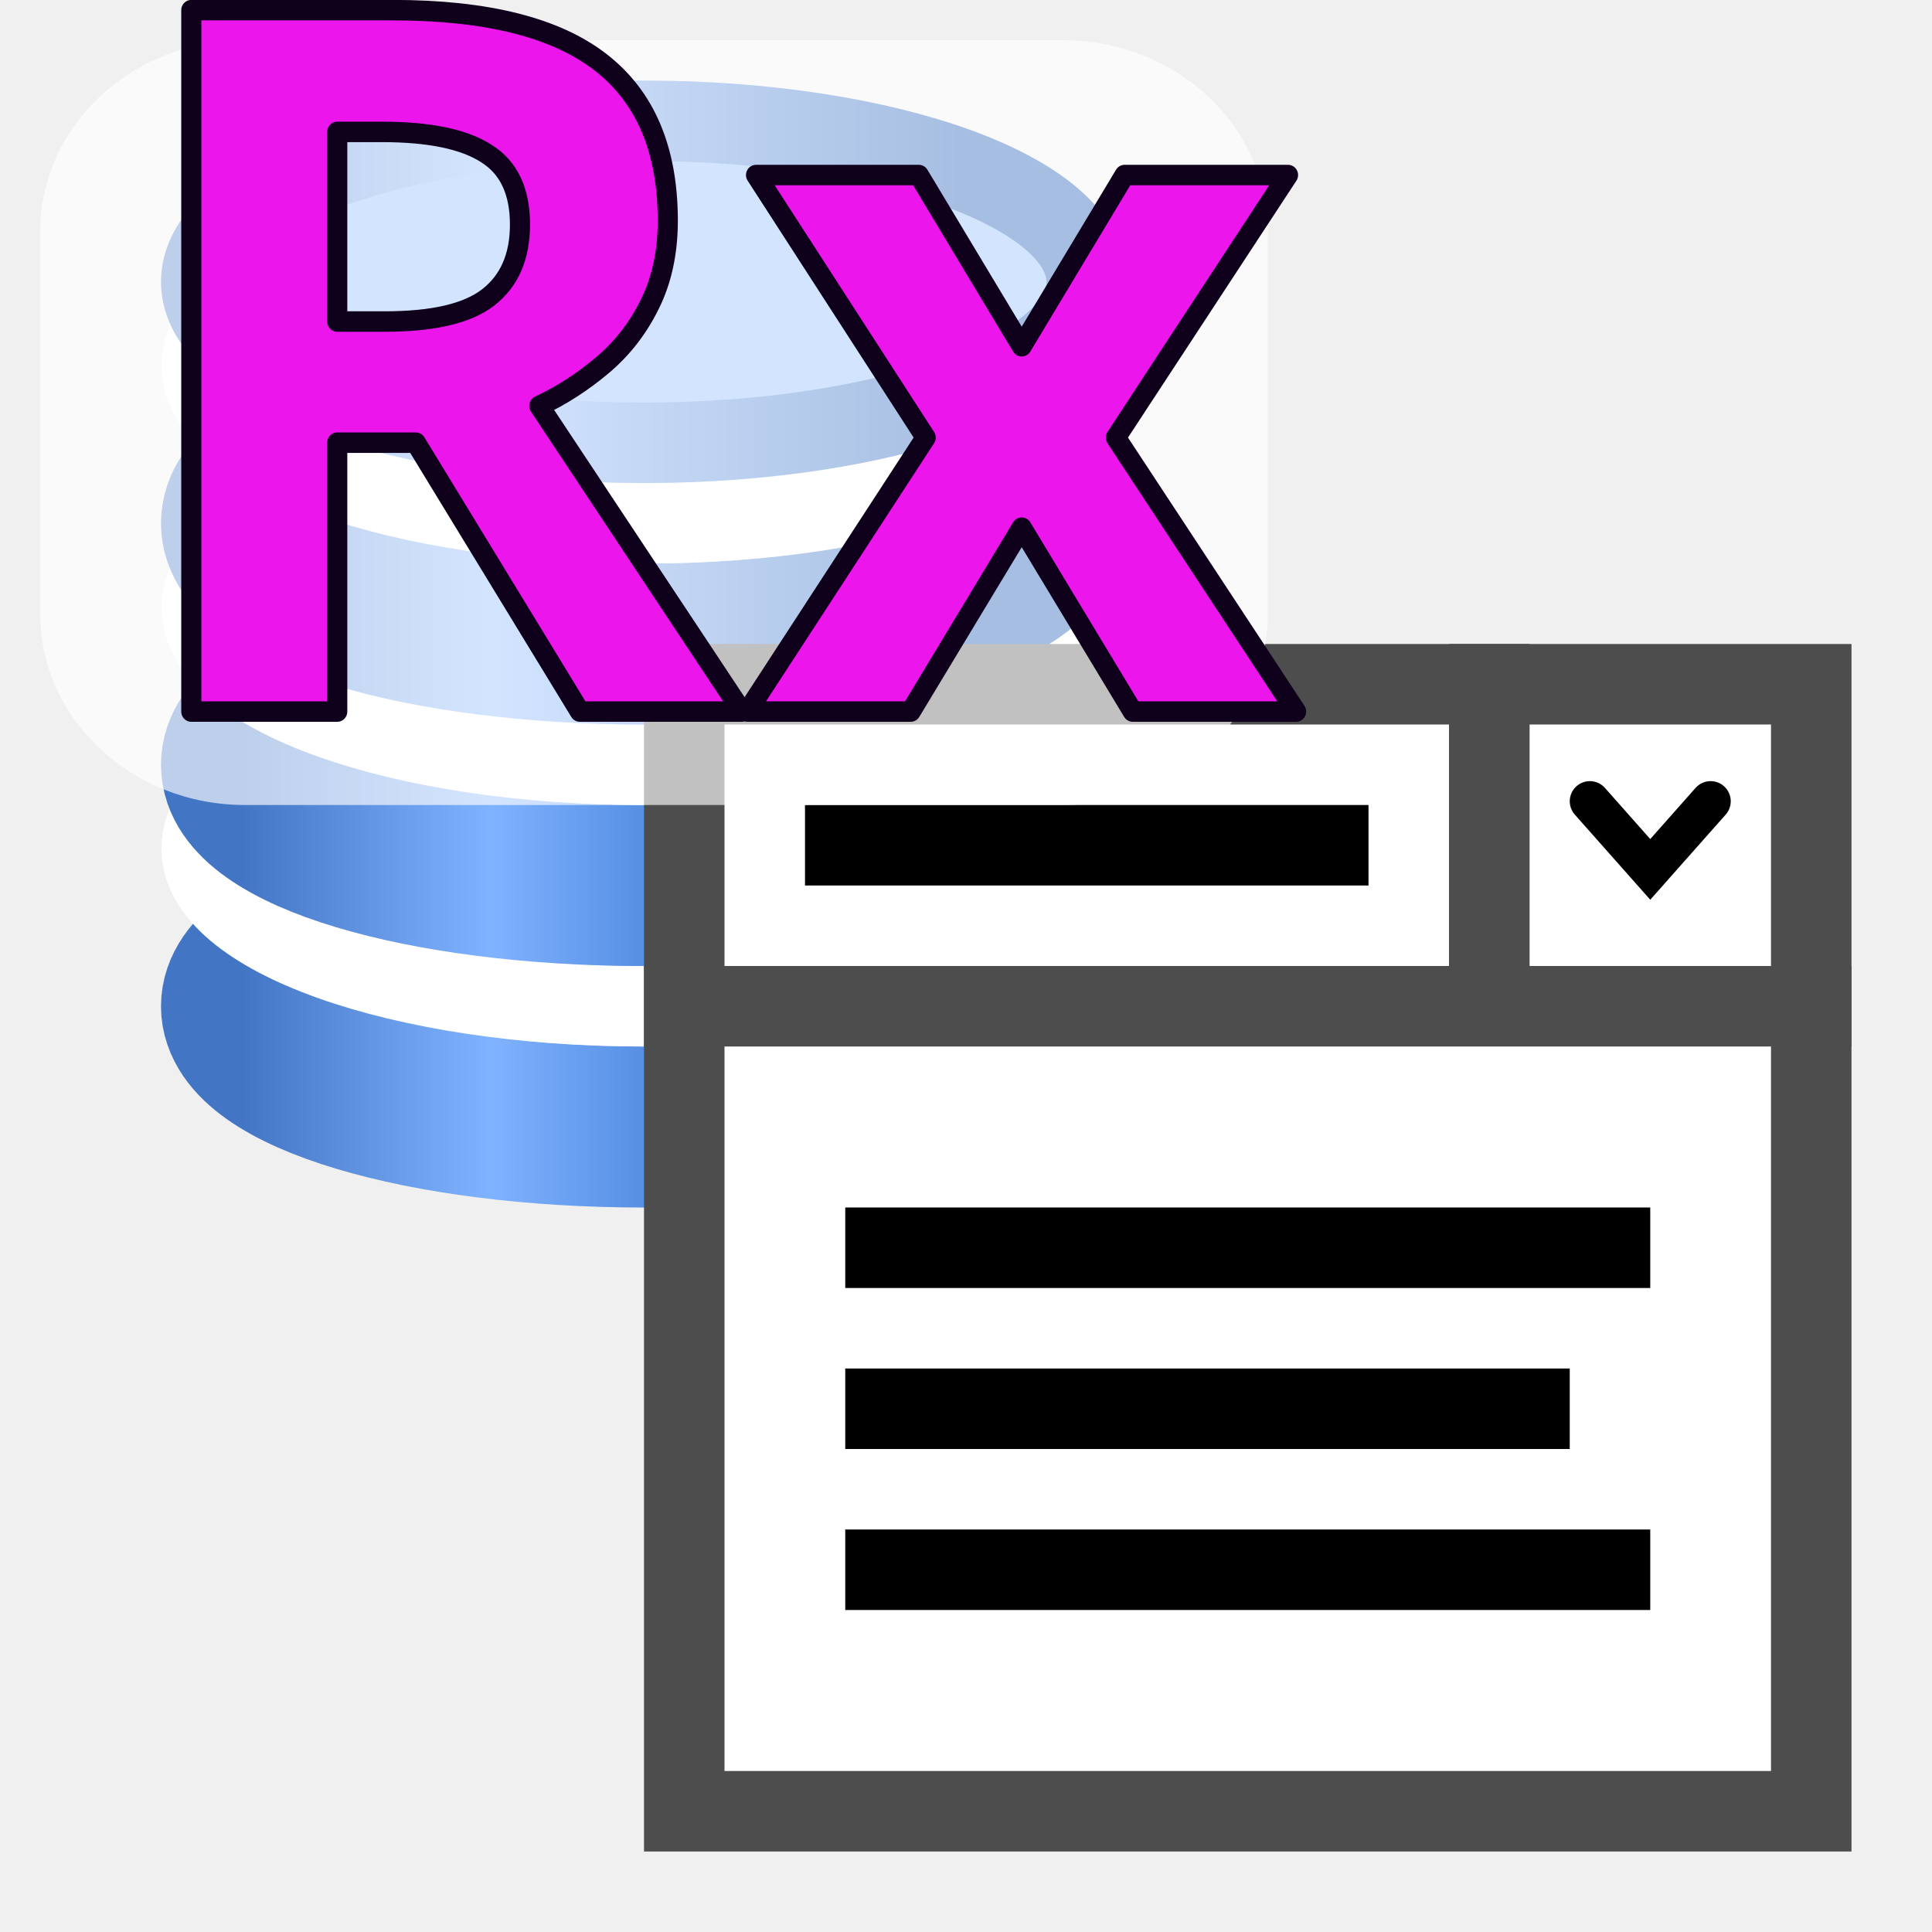
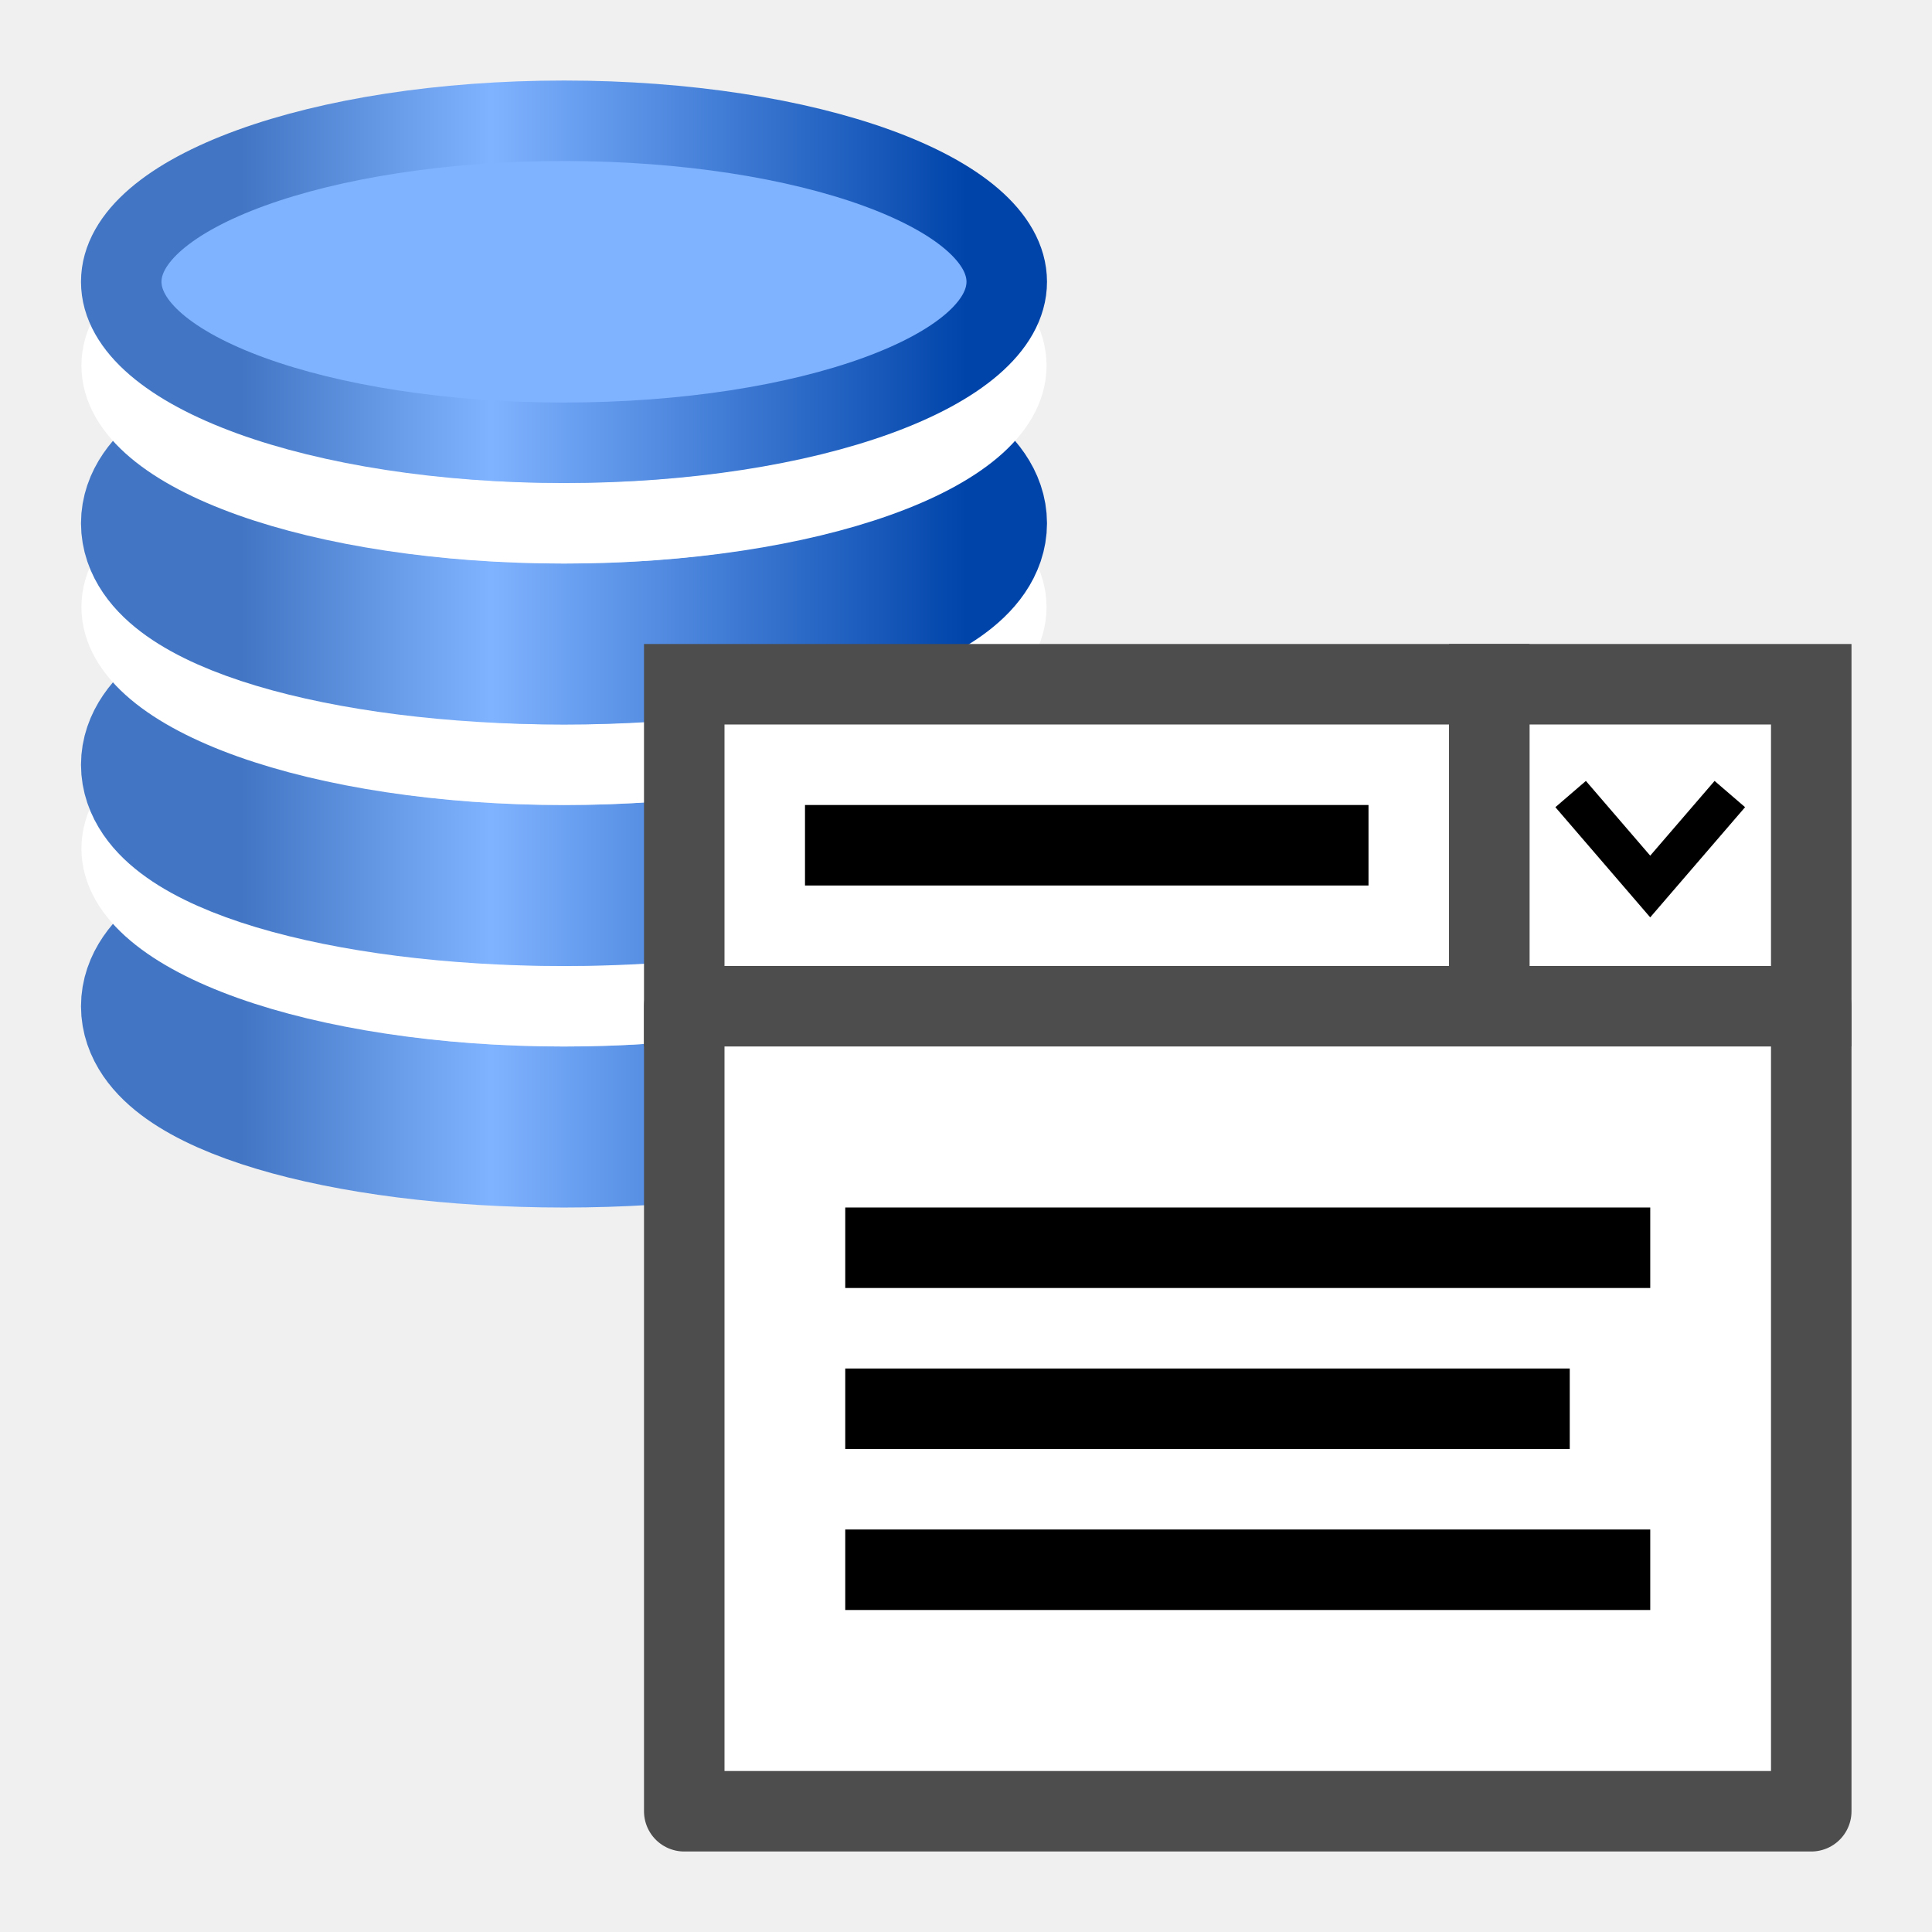
<svg xmlns="http://www.w3.org/2000/svg" xmlns:ns1="http://www.openswatchbook.org/uri/2009/osb" xmlns:xlink="http://www.w3.org/1999/xlink" width="48" height="48" viewBox="0 0 48 48" id="svg4225" version="1.1">
  <defs id="defs4227">
    <linearGradient ns1:paint="solid" id="linearGradient826">
      <stop id="stop824" offset="0" style="stop-color:#e6e6e6;stop-opacity:1;" />
    </linearGradient>
-     <linearGradient gradientUnits="userSpaceOnUse" y2="1035.362" x2="12" y1="1035.362" x1="3" id="linearGradient908" xlink:href="#linearGradient914" gradientTransform="matrix(2,0,0,2,-36.91964,-1051.532)" />
+     <linearGradient gradientUnits="userSpaceOnUse" y2="1035.362" x2="12" y1="1035.362" x1="3" id="linearGradient908" xlink:href="#linearGradient914" gradientTransform="matrix(2,0,0,2,-34.93229,-1051.532)" />
    <linearGradient id="linearGradient914">
      <stop style="stop-color:#4276c4;stop-opacity:1;" offset="0" id="stop910" />
      <stop id="stop916" offset="0.344" style="stop-color:#80b3ff;stop-opacity:1" />
      <stop style="stop-color:#0044aa;stop-opacity:1" offset="1" id="stop912" />
    </linearGradient>
-     <linearGradient y2="1035.362" x2="12" y1="1035.362" x1="3" gradientTransform="matrix(2,0,0,2,-36.91964,-1063.532)" gradientUnits="userSpaceOnUse" id="linearGradient936" xlink:href="#linearGradient914" />
-     <linearGradient gradientTransform="matrix(2,0,0,2,-36.91964,-1057.532)" y2="1035.362" x2="12" y1="1035.362" x1="3" gradientUnits="userSpaceOnUse" id="linearGradient932" xlink:href="#linearGradient914" />
-     <linearGradient xlink:href="#linearGradient914" id="linearGradient876" gradientUnits="userSpaceOnUse" gradientTransform="matrix(2,0,0,2,-36.91964,-1051.532)" x1="3" y1="1035.362" x2="12" y2="1035.362" />
+     <linearGradient y2="1035.362" x2="12" y1="1035.362" x1="3" gradientTransform="matrix(2,0,0,2,-34.93229,-1063.532)" gradientUnits="userSpaceOnUse" id="linearGradient936" xlink:href="#linearGradient914" />
+     <linearGradient gradientTransform="matrix(2,0,0,2,-34.93229,-1057.532)" y2="1035.362" x2="12" y1="1035.362" x1="3" gradientUnits="userSpaceOnUse" id="linearGradient932" xlink:href="#linearGradient914" />
+     <linearGradient xlink:href="#linearGradient914" id="linearGradient876" gradientUnits="userSpaceOnUse" gradientTransform="matrix(2,0,0,2,-34.93229,-1051.532)" x1="3" y1="1035.362" x2="12" y2="1035.362" />
+     <pattern y="0" x="0" height="6" width="6" patternUnits="userSpaceOnUse" id="EMFhbasepattern" />
  </defs>
-   <g id="layer10">
-     <g id="g105">
-       <rect y="0" x="0" height="48" width="48" id="rect807" style="fill:none;fill-rule:evenodd" />
-       <g transform="translate(36.91964,-1005.192)" id="g899" style="">
-         <ellipse style="opacity:1;fill:#bdd1ec;fill-opacity:1;fill-rule:evenodd;stroke:url(#linearGradient876);stroke-width:4;stroke-linecap:round;stroke-linejoin:round;stroke-miterlimit:4;stroke-dasharray:none;stroke-dashoffset:0;stroke-opacity:1;paint-order:normal" id="ellipse880" cx="-20.92" cy="1030.193" rx="10" ry="3" />
-         <ellipse style="opacity:1;fill:#bdd1ec;fill-opacity:1;fill-rule:evenodd;stroke:#ffffff;stroke-width:2;stroke-linecap:round;stroke-linejoin:round;stroke-miterlimit:4;stroke-dasharray:none;stroke-dashoffset:0;stroke-opacity:1;paint-order:normal" id="ellipse878" cx="-20.92" cy="1026.275" rx="10.989" ry="3.917" />
-         <ellipse ry="3" rx="10" cy="1024.193" cx="-20.92" id="ellipse930" style="opacity:1;fill:#bdd1ec;fill-opacity:1;fill-rule:evenodd;stroke:url(#linearGradient932);stroke-width:4;stroke-linecap:round;stroke-linejoin:round;stroke-miterlimit:4;stroke-dasharray:none;stroke-dashoffset:0;stroke-opacity:1;paint-order:normal" />
-         <ellipse ry="3.917" rx="10.989" cy="1020.276" cx="-20.92" id="ellipse874" style="opacity:1;fill:#bdd1ec;fill-opacity:1;fill-rule:evenodd;stroke:#ffffff;stroke-width:2;stroke-linecap:round;stroke-linejoin:round;stroke-miterlimit:4;stroke-dasharray:none;stroke-dashoffset:0;stroke-opacity:1;paint-order:normal" />
-         <ellipse style="opacity:1;fill:#bdd1ec;fill-opacity:1;fill-rule:evenodd;stroke:url(#linearGradient936);stroke-width:4;stroke-linecap:round;stroke-linejoin:round;stroke-miterlimit:4;stroke-dasharray:none;stroke-dashoffset:0;stroke-opacity:1;paint-order:normal" id="ellipse934" cx="-20.92" cy="1018.193" rx="10" ry="3" />
-         <ellipse style="opacity:1;fill:#bdd1ec;fill-opacity:1;fill-rule:evenodd;stroke:#ffffff;stroke-width:2;stroke-linecap:round;stroke-linejoin:round;stroke-miterlimit:4;stroke-dasharray:none;stroke-dashoffset:0;stroke-opacity:1;paint-order:normal" id="ellipse858" cx="-20.92" cy="1014.276" rx="10.989" ry="3.917" />
-         <ellipse ry="4" rx="11" cy="1012.193" cx="-20.92" id="ellipse868" style="opacity:1;fill:#80b3ff;fill-opacity:1;fill-rule:evenodd;stroke:url(#linearGradient908);stroke-width:2;stroke-linecap:round;stroke-linejoin:round;stroke-miterlimit:4;stroke-dasharray:none;stroke-dashoffset:0;stroke-opacity:1;paint-order:normal" />
-       </g>
-       <g transform="translate(-99.83269,-1028.634)" id="text846" style="font-style:normal;font-weight:normal;font-size:10.667px;line-height:25px;font-family:sans-serif;letter-spacing:0px;word-spacing:0px;fill:#000000;fill-opacity:1;stroke:none;stroke-width:1px;stroke-linecap:butt;stroke-linejoin:miter;stroke-opacity:1" aria-label="7" />
-       <g transform="translate(-125.8512,-1033.339)" id="text846-8" style="font-style:normal;font-weight:normal;font-size:10.667px;line-height:25px;font-family:sans-serif;letter-spacing:0px;word-spacing:0px;fill:#000000;fill-opacity:1;stroke:none;stroke-width:1px;stroke-linecap:butt;stroke-linejoin:miter;stroke-opacity:1" aria-label="7" />
-       <g transform="translate(-143.2083,-1025.87)" id="text846-2" style="font-style:normal;font-weight:normal;font-size:10.667px;line-height:25px;font-family:sans-serif;letter-spacing:0px;word-spacing:0px;fill:#000000;fill-opacity:1;stroke:none;stroke-width:1px;stroke-linecap:butt;stroke-linejoin:miter;stroke-opacity:1" aria-label="7" />
-       <g transform="translate(-169.2268,-1030.575)" id="text846-8-8" style="font-style:normal;font-weight:normal;font-size:10.667px;line-height:25px;font-family:sans-serif;letter-spacing:0px;word-spacing:0px;fill:#000000;fill-opacity:1;stroke:none;stroke-width:1px;stroke-linecap:butt;stroke-linejoin:miter;stroke-opacity:1" aria-label="7" />
-       <g id="g932" transform="translate(0,-1004.362)" style="">
-         <rect y="1021.362" x="37" height="8" width="8" id="rect891" style="opacity:1;fill:#ffffff;fill-opacity:1;stroke:#4d4d4d;stroke-width:2;stroke-miterlimit:4;stroke-dasharray:none;stroke-dashoffset:0;stroke-opacity:1;paint-order:normal" />
-         <rect style="opacity:1;fill:#ffffff;fill-opacity:1;stroke:#4d4d4d;stroke-width:2;stroke-miterlimit:4;stroke-dasharray:none;stroke-dashoffset:0;stroke-opacity:1;paint-order:normal" id="rect893" width="20" height="8" x="17" y="1021.362" />
-         <rect y="1029.362" x="17" height="20" width="28" id="rect895" style="opacity:1;fill:#ffffff;fill-opacity:1;stroke:#4d4d4d;stroke-width:2;stroke-miterlimit:4;stroke-dasharray:none;stroke-dashoffset:0;stroke-opacity:1;paint-order:normal" />
-         <path id="path897" d="M 21,1043.362 H 41" style="fill:none;fill-rule:evenodd;stroke:#000000;stroke-width:2px;stroke-linecap:butt;stroke-linejoin:miter;stroke-opacity:1" />
-         <path id="path899" d="M 21,1039.362 H 39" style="fill:none;fill-rule:evenodd;stroke:#000000;stroke-width:2px;stroke-linecap:butt;stroke-linejoin:miter;stroke-opacity:1" />
-         <path id="path901" d="M 21,1035.362 H 41" style="fill:none;fill-rule:evenodd;stroke:#000000;stroke-width:2px;stroke-linecap:butt;stroke-linejoin:miter;stroke-opacity:1" />
-         <path style="fill:none;fill-rule:evenodd;stroke:#000000;stroke-width:2px;stroke-linecap:butt;stroke-linejoin:miter;stroke-opacity:1" d="m 20,1025.362 h 14" id="path903" />
-         <path style="fill:none;fill-rule:evenodd;stroke:#000000;stroke-width:1px;stroke-linecap:round;stroke-linejoin:miter;stroke-opacity:1" d="m 39.5,1024.269 1.5,1.693 1.5,-1.693" id="path920" />
-       </g>
-       <rect style="display:inline;opacity:0.65;fill:#ffffff;fill-opacity:1;stroke-width:0.983;image-rendering:auto" id="use4930" width="30.5" height="19" x="1" y="1" rx="5.083" ry="4.75" />
-       <text transform="scale(0.9916672,1.008403)" id="text3848" y="17.529" x="2.621" style="font-style:normal;font-variant:normal;font-weight:normal;font-stretch:normal;font-size:40.347px;line-height:1.25;font-family:Calibri;-inkscape-font-specification:Calibri;letter-spacing:0px;word-spacing:0px;display:inline;opacity:1;fill:#ec15ec;fill-opacity:1;stroke:#0f001b;stroke-width:0.504;stroke-miterlimit:4;stroke-dasharray:none;stroke-opacity:1" xml:space="preserve">
-         <tspan style="font-style:normal;font-variant:normal;font-weight:bold;font-stretch:normal;font-size:24.208px;line-height:50.434px;font-family:Calibri;-inkscape-font-specification:'Calibri Bold';opacity:0;fill:#ec15ec;fill-opacity:1;stroke:#0f001b;stroke-width:0.504;stroke-linecap:round;stroke-linejoin:round;stroke-miterlimit:4;stroke-dasharray:none;stroke-opacity:1;paint-order:fill markers stroke" y="17.529" x="2.621" id="tspan3846">Rx</tspan>
-       </text>
+   <g id="layer6">
+     <rect style="fill:none;fill-rule:evenodd;stroke-width:2.596" id="rect208" width="48" height="48" x="0" y="-3.6773969e-015" />
+   </g>
+   <g id="layer1" transform="translate(0,-1004.362)" style="display:inline">
+     <g id="g899" transform="translate(34.93229,-0.8303048)">
+       <ellipse ry="3" rx="10" cy="1030.193" cx="-20.92" id="ellipse880" style="opacity:1;fill:#bdd1ec;fill-opacity:1;fill-rule:evenodd;stroke:url(#linearGradient876);stroke-width:4;stroke-linecap:round;stroke-linejoin:round;stroke-miterlimit:4;stroke-dasharray:none;stroke-dashoffset:0;stroke-opacity:1;paint-order:normal" />
+       <ellipse ry="3.917" rx="10.989" cy="1026.275" cx="-20.92" id="ellipse878" style="opacity:1;fill:#bdd1ec;fill-opacity:1;fill-rule:evenodd;stroke:#ffffff;stroke-width:2;stroke-linecap:round;stroke-linejoin:round;stroke-miterlimit:4;stroke-dasharray:none;stroke-dashoffset:0;stroke-opacity:1;paint-order:normal" />
+       <ellipse style="opacity:1;fill:#bdd1ec;fill-opacity:1;fill-rule:evenodd;stroke:url(#linearGradient932);stroke-width:4;stroke-linecap:round;stroke-linejoin:round;stroke-miterlimit:4;stroke-dasharray:none;stroke-dashoffset:0;stroke-opacity:1;paint-order:normal" id="ellipse930" cx="-20.92" cy="1024.193" rx="10" ry="3" />
+       <ellipse style="opacity:1;fill:#bdd1ec;fill-opacity:1;fill-rule:evenodd;stroke:#ffffff;stroke-width:2;stroke-linecap:round;stroke-linejoin:round;stroke-miterlimit:4;stroke-dasharray:none;stroke-dashoffset:0;stroke-opacity:1;paint-order:normal" id="ellipse874" cx="-20.92" cy="1020.276" rx="10.989" ry="3.917" />
+       <ellipse ry="3" rx="10" cy="1018.193" cx="-20.92" id="ellipse934" style="opacity:1;fill:#bdd1ec;fill-opacity:1;fill-rule:evenodd;stroke:url(#linearGradient936);stroke-width:4;stroke-linecap:round;stroke-linejoin:round;stroke-miterlimit:4;stroke-dasharray:none;stroke-dashoffset:0;stroke-opacity:1;paint-order:normal" />
+       <ellipse ry="3.917" rx="10.989" cy="1014.276" cx="-20.92" id="ellipse858" style="opacity:1;fill:#bdd1ec;fill-opacity:1;fill-rule:evenodd;stroke:#ffffff;stroke-width:2;stroke-linecap:round;stroke-linejoin:round;stroke-miterlimit:4;stroke-dasharray:none;stroke-dashoffset:0;stroke-opacity:1;paint-order:normal" />
+       <ellipse style="opacity:1;fill:#80b3ff;fill-opacity:1;fill-rule:evenodd;stroke:url(#linearGradient908);stroke-width:2;stroke-linecap:round;stroke-linejoin:round;stroke-miterlimit:4;stroke-dasharray:none;stroke-dashoffset:0;stroke-opacity:1;paint-order:normal" id="ellipse868" cx="-20.92" cy="1012.193" rx="11" ry="4" />
    </g>
+     <g aria-label="7" style="font-style:normal;font-weight:normal;font-size:10.667px;line-height:25px;font-family:sans-serif;letter-spacing:0px;word-spacing:0px;fill:#000000;fill-opacity:1;stroke:none;stroke-width:1px;stroke-linecap:butt;stroke-linejoin:miter;stroke-opacity:1" id="text846" transform="translate(-99.83269,-24.2718)" />
+     <g aria-label="7" style="font-style:normal;font-weight:normal;font-size:10.667px;line-height:25px;font-family:sans-serif;letter-spacing:0px;word-spacing:0px;fill:#000000;fill-opacity:1;stroke:none;stroke-width:1px;stroke-linecap:butt;stroke-linejoin:miter;stroke-opacity:1" id="text846-8" transform="translate(-125.8512,-28.97721)" />
+     <g aria-label="7" style="font-style:normal;font-weight:normal;font-size:10.667px;line-height:25px;font-family:sans-serif;letter-spacing:0px;word-spacing:0px;fill:#000000;fill-opacity:1;stroke:none;stroke-width:1px;stroke-linecap:butt;stroke-linejoin:miter;stroke-opacity:1" id="text846-2" transform="translate(-143.2083,-21.5079)" />
+     <g aria-label="7" style="font-style:normal;font-weight:normal;font-size:10.667px;line-height:25px;font-family:sans-serif;letter-spacing:0px;word-spacing:0px;fill:#000000;fill-opacity:1;stroke:none;stroke-width:1px;stroke-linecap:butt;stroke-linejoin:miter;stroke-opacity:1" id="text846-8-8" transform="translate(-169.2268,-26.21331)" />
+     <g aria-label="7" style="font-style:normal;font-weight:normal;font-size:10.667px;line-height:25px;font-family:sans-serif;letter-spacing:0px;word-spacing:0px;fill:#000000;fill-opacity:1;stroke:none;stroke-width:1px;stroke-linecap:butt;stroke-linejoin:miter;stroke-opacity:1" id="text846-6" transform="translate(-116.4637,-20.98239)" />
+     <g aria-label="7" style="font-style:normal;font-weight:normal;font-size:10.667px;line-height:25px;font-family:sans-serif;letter-spacing:0px;word-spacing:0px;fill:#000000;fill-opacity:1;stroke:none;stroke-width:1px;stroke-linecap:butt;stroke-linejoin:miter;stroke-opacity:1" id="text846-8-1" transform="translate(-142.4822,-25.6878)" />
+     <g aria-label="7" style="font-style:normal;font-weight:normal;font-size:10.667px;line-height:25px;font-family:sans-serif;letter-spacing:0px;word-spacing:0px;fill:#000000;fill-opacity:1;stroke:none;stroke-width:1px;stroke-linecap:butt;stroke-linejoin:miter;stroke-opacity:1" id="text846-4" transform="translate(-135.1889,-30.62586)" />
+     <g aria-label="7" style="font-style:normal;font-weight:normal;font-size:10.667px;line-height:25px;font-family:sans-serif;letter-spacing:0px;word-spacing:0px;fill:#000000;fill-opacity:1;stroke:none;stroke-width:1px;stroke-linecap:butt;stroke-linejoin:miter;stroke-opacity:1" id="text846-8-4" transform="translate(-161.2074,-35.33127)" />
+     <g aria-label="7" style="font-style:normal;font-weight:normal;font-size:10.667px;line-height:25px;font-family:sans-serif;letter-spacing:0px;word-spacing:0px;fill:#000000;fill-opacity:1;stroke:none;stroke-width:1px;stroke-linecap:butt;stroke-linejoin:miter;stroke-opacity:1" id="text846-5" transform="translate(-191.2209,-34.02586)" />
+     <g aria-label="7" style="font-style:normal;font-weight:normal;font-size:10.667px;line-height:25px;font-family:sans-serif;letter-spacing:0px;word-spacing:0px;fill:#000000;fill-opacity:1;stroke:none;stroke-width:1px;stroke-linecap:butt;stroke-linejoin:miter;stroke-opacity:1" id="text846-8-2" transform="translate(-217.2393,-38.73127)" />
+   </g>
+   <g id="layer5" />
+   <g id="layer4">
+     <rect y="17" x="37" height="8" width="8" id="rect891" style="opacity:1;fill:#ffffff;fill-opacity:1;stroke:#4d4d4d;stroke-width:2;stroke-miterlimit:4;stroke-dasharray:none;stroke-dashoffset:0;stroke-opacity:1;paint-order:normal" />
+     <rect style="opacity:1;fill:#ffffff;fill-opacity:1;stroke:#4d4d4d;stroke-width:2;stroke-miterlimit:4;stroke-dasharray:none;stroke-dashoffset:0;stroke-opacity:1;paint-order:normal" id="rect893" width="20" height="8" x="17" y="17" />
+     <rect y="25" x="17" height="20" width="28" id="rect895" style="opacity:1;fill:#ffffff;fill-opacity:1;stroke:#4d4d4d;stroke-width:2;stroke-miterlimit:4;stroke-dasharray:none;stroke-dashoffset:0;stroke-opacity:1;paint-order:normal;stroke-linejoin:round;stroke-linecap:round" />
+     <path id="path897" d="M 21,39 H 41" style="fill:none;fill-rule:evenodd;stroke:#000000;stroke-width:2px;stroke-linecap:butt;stroke-linejoin:miter;stroke-opacity:1" />
+     <path id="path899" d="M 21,35 H 39" style="fill:none;fill-rule:evenodd;stroke:#000000;stroke-width:2px;stroke-linecap:butt;stroke-linejoin:miter;stroke-opacity:1" />
+     <path id="path901" d="M 21,31 H 41" style="fill:none;fill-rule:evenodd;stroke:#000000;stroke-width:2px;stroke-linecap:butt;stroke-linejoin:miter;stroke-opacity:1" />
+     <path style="fill:none;fill-rule:evenodd;stroke:#000000;stroke-width:2px;stroke-linecap:butt;stroke-linejoin:miter;stroke-opacity:1" d="m 20,21 h 14" id="path903" />
+     <path style="fill:none;fill-rule:evenodd;stroke:#000000;stroke-width:1;stroke-linecap:butt;stroke-linejoin:miter;stroke-miterlimit:4;stroke-dasharray:none;stroke-opacity:1" d="m 39.022,19.728 1.977,2.297 1.978,-2.297" id="path920" />
+   </g>
+   <g id="layer3">
+     <flowRoot xml:space="preserve" id="flowRoot914" style="font-style:normal;font-variant:normal;font-weight:normal;font-stretch:normal;font-size:12px;line-height:1.25;font-family:'Arial Unicode MS';-inkscape-font-specification:'Arial Unicode MS';letter-spacing:0px;word-spacing:0px;fill:#c500ab;fill-opacity:1;stroke:#ffffff;stroke-width:2.968;stroke-linecap:round;stroke-linejoin:round;stroke-miterlimit:4;stroke-dasharray:none;stroke-opacity:1;paint-order:markers stroke fill" transform="matrix(0.9270857,0,0,1.102295,-2.56759,-0.280703)">
+       <flowRegion id="flowRegion916" style="fill:#c500ab;fill-opacity:1;stroke:#ffffff;stroke-width:2.968;stroke-linecap:round;stroke-linejoin:round;stroke-miterlimit:4;stroke-dasharray:none;stroke-opacity:1;paint-order:markers stroke fill">
+         <rect id="rect918" width="38.142" height="34.675" x="3.467" y="-1.878" style="fill:#c500ab;fill-opacity:1;stroke:#ffffff;stroke-width:2.968;stroke-linecap:round;stroke-linejoin:round;stroke-miterlimit:4;stroke-dasharray:none;stroke-opacity:1;paint-order:markers stroke fill" />
+       </flowRegion>
+       <flowPara id="flowPara920" style="font-style:normal;font-variant:normal;font-weight:bold;font-stretch:normal;font-size:21.333px;font-family:Arial;-inkscape-font-specification:'Arial Bold';stroke:#ffffff;stroke-width:2.968;stroke-linecap:round;stroke-linejoin:round;stroke-miterlimit:4;stroke-dasharray:none;stroke-opacity:1;paint-order:markers stroke fill">Rx</flowPara>
+     </flowRoot>
  </g>
</svg>
